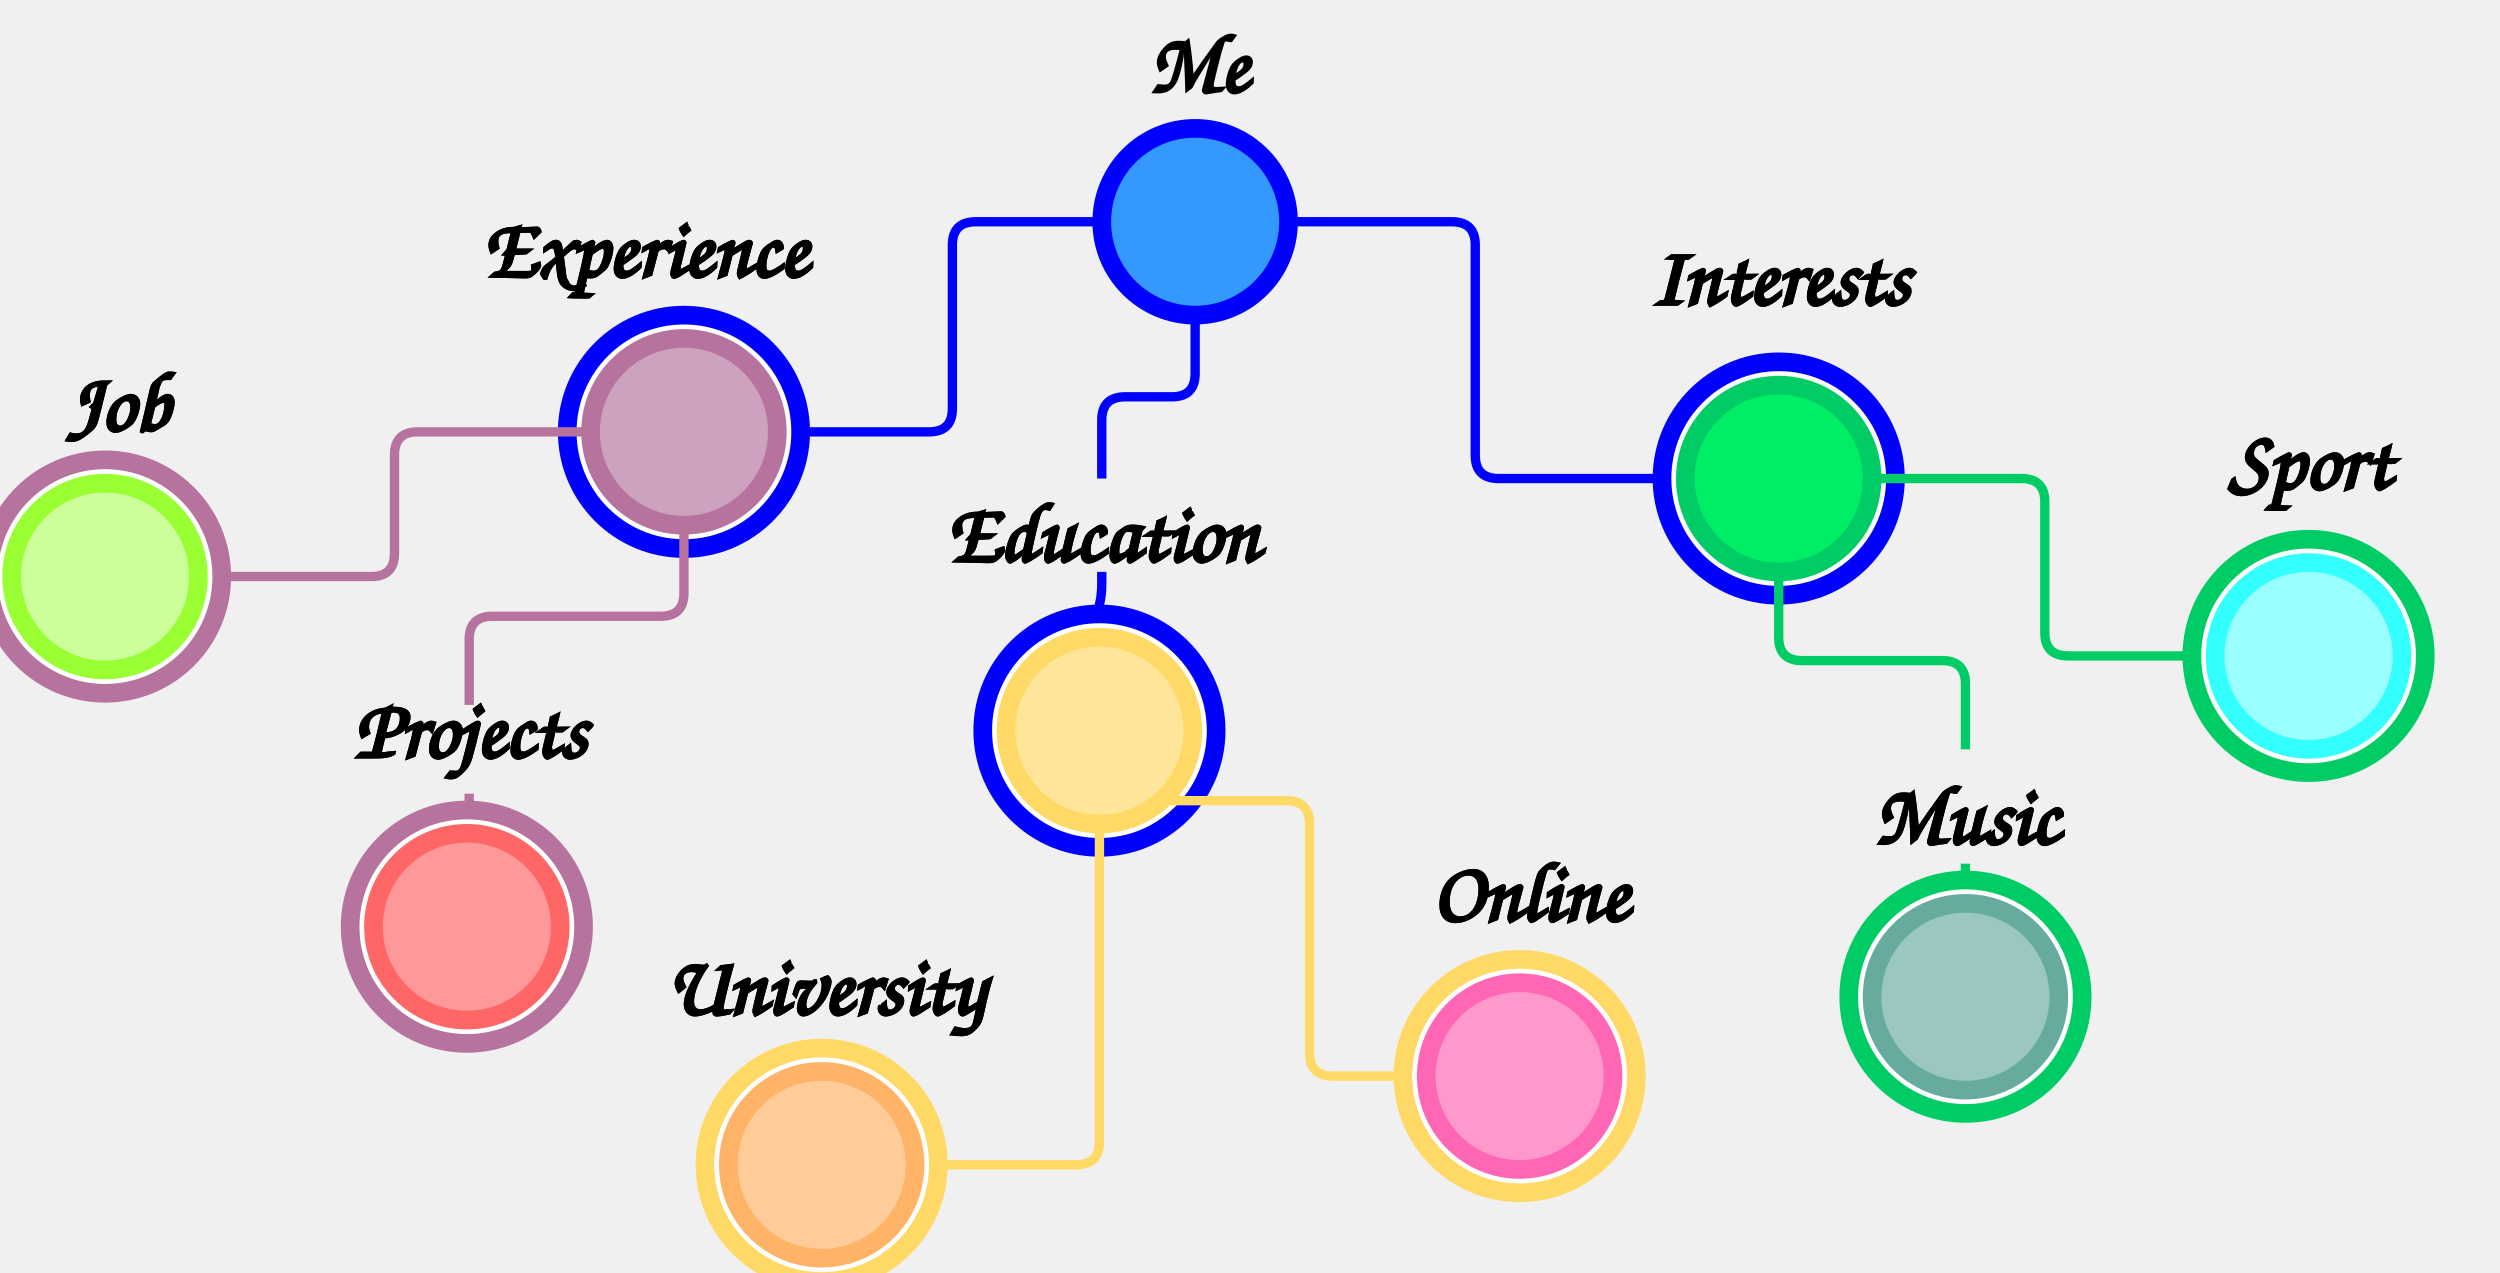
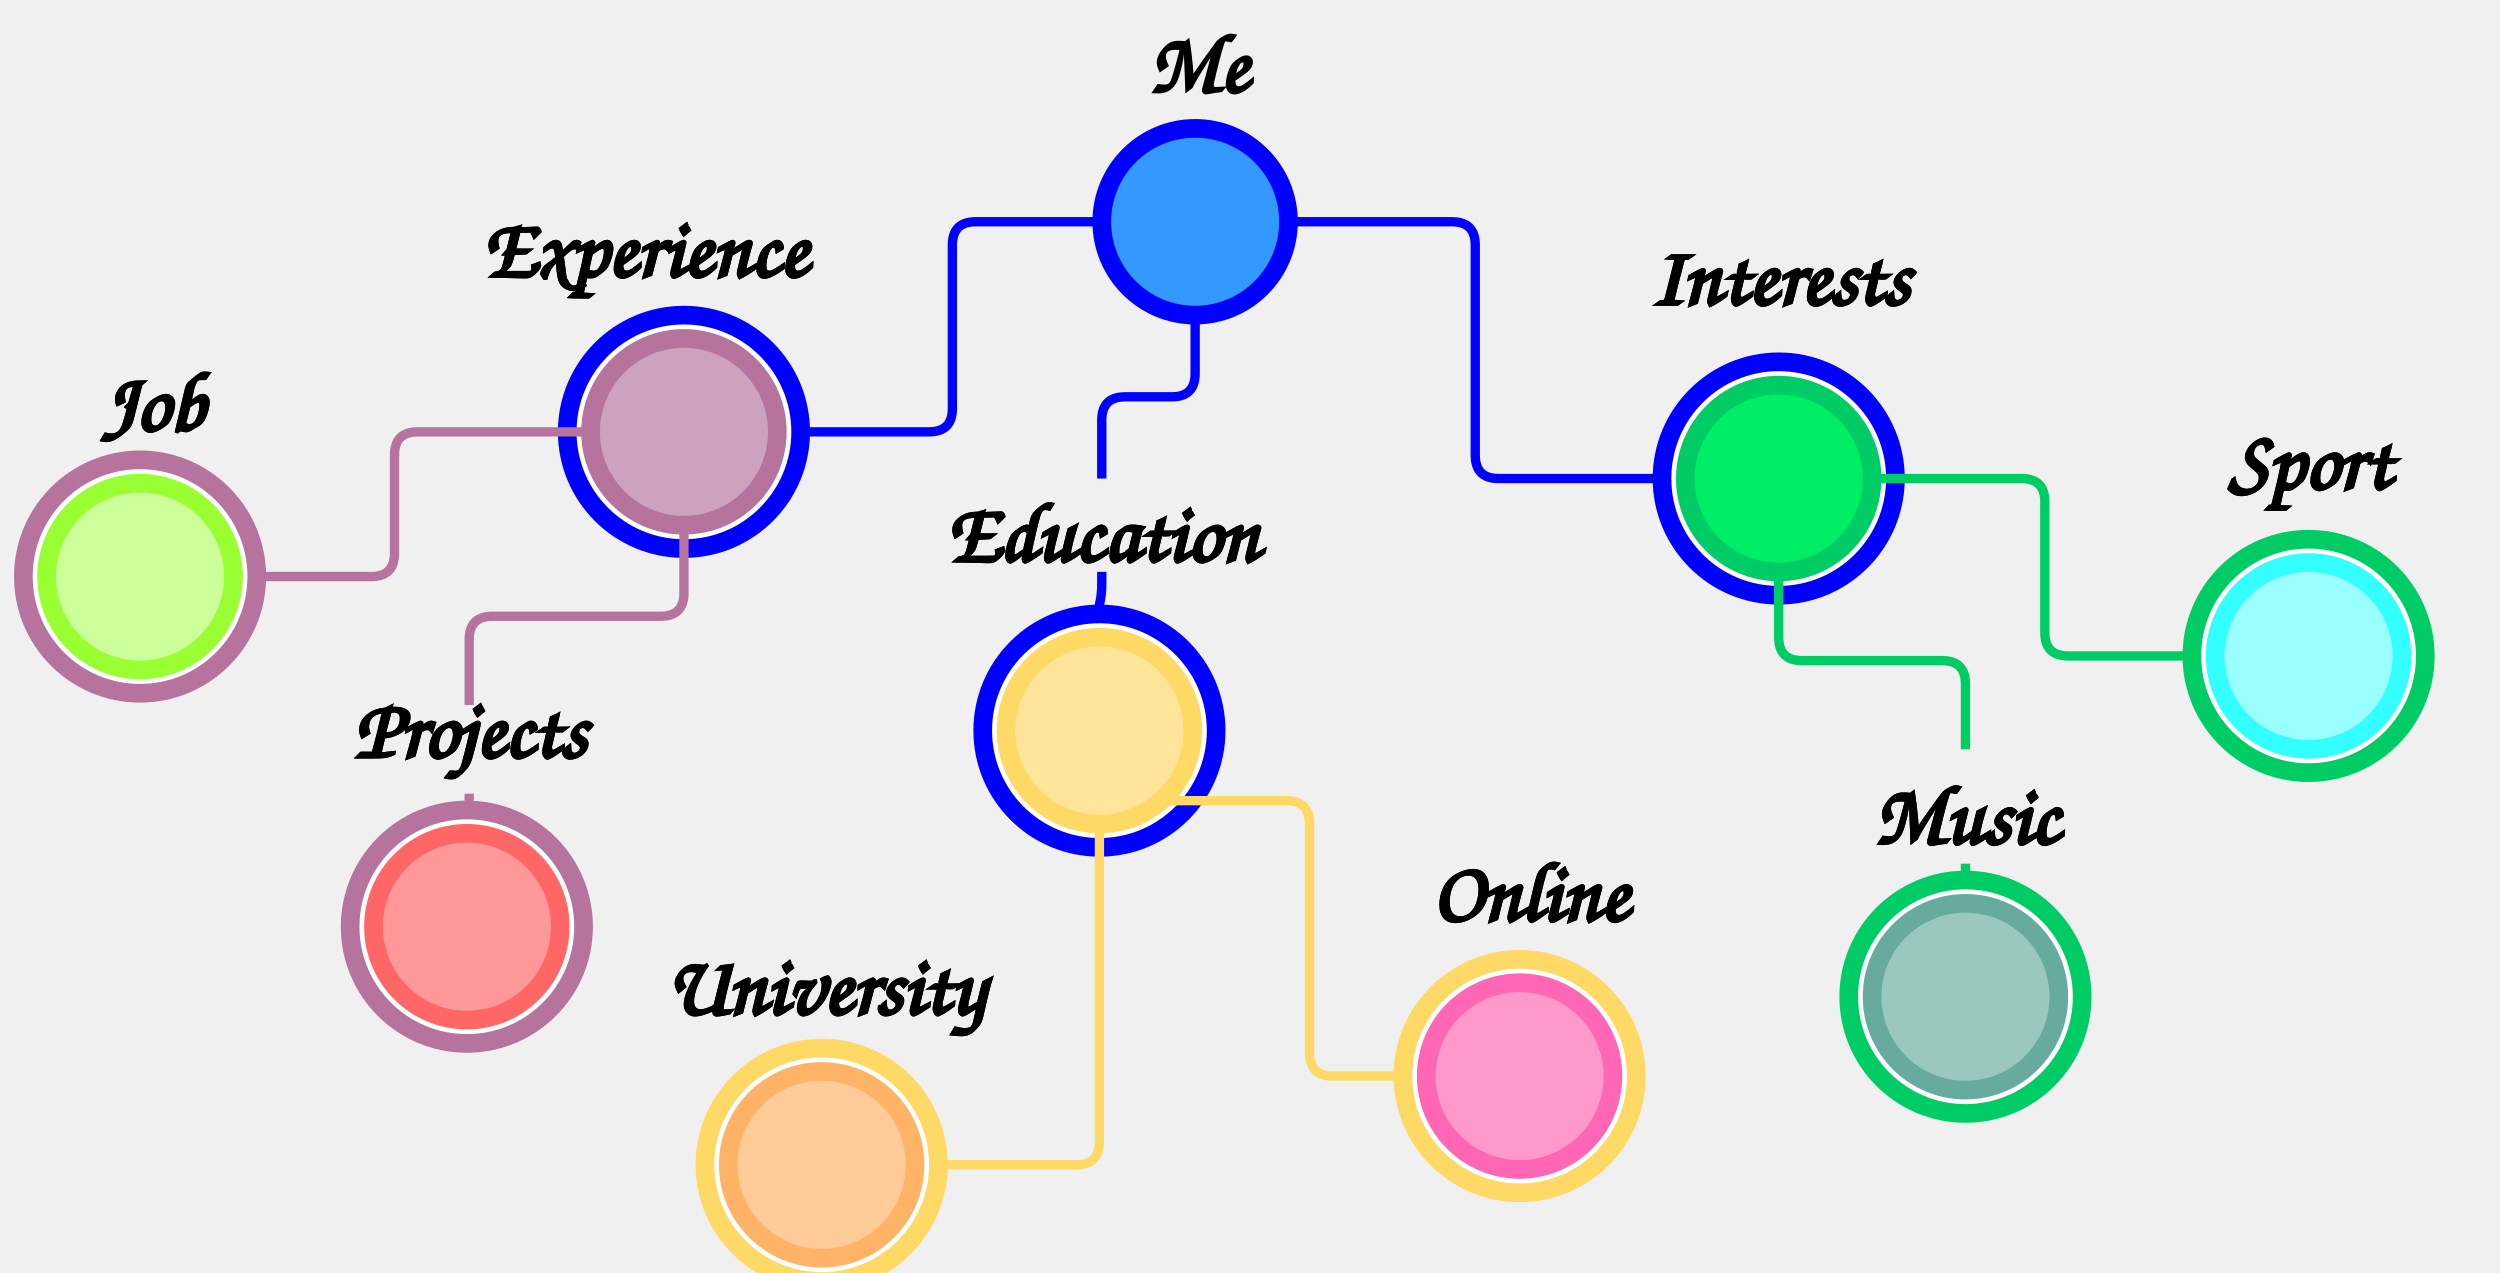
<svg xmlns="http://www.w3.org/2000/svg" width="1071px" height="545px" version="1.1">
  <defs />
  <g width="1071px" height="545px" fill="#000000" font-family="Comic Sans MS" font-weight="bold" text-anchor="middle" font-size="36px">
    <g id="mi" class="layer">
      <g class="content">
        <path d="M 343 185 L 398 185 Q 408 185 408 175 L 408 105 Q 408 95 418 95 L 472 95" fill="none" stroke="#0000ff" stroke-width="4" stroke-miterlimit="10" />
        <path d="M 552 95 L 622 95 Q 632 95 632 105 L 632 195 Q 632 205 642 205 L 712 205" fill="none" stroke="#0000ff" stroke-width="4" stroke-miterlimit="10" />
        <path d="M 512 135 L 512 160 Q 512 170 502 170 L 482 170 Q 472 170 472 180 L 472 205" fill="none" stroke="#0000ff" stroke-width="4" stroke-miterlimit="10" />
        <path d="M 472 245 L 472 250 Q 472 255 471 259 L 471 263" fill="none" stroke="#0000ff" stroke-width="4" stroke-miterlimit="10" />
        <ellipse cx="512" cy="95" rx="40" ry="40" fill="#3399ff" stroke="#0000ff" stroke-width="8" />
        <text x="513" y="40">Me</text>
        <text x="276" y="119">Experience</text>
        <ellipse cx="293" cy="185" rx="50" ry="50" fill="#ffffff" stroke="#0000ff" stroke-width="8" />
        <text x="472" y="241">Education</text>
        <ellipse cx="471" cy="313" rx="50" ry="50" fill="#ffffff" stroke="#0000ff" stroke-width="8" />
        <text x="762" y="131">Interests</text>
        <ellipse cx="762" cy="205" rx="50" ry="50" fill="#ffffff" stroke="#0000ff" stroke-width="8" />
      </g>
      <g class="children">
        <g id="experience" class="layer">
          <g class="content">
            <ellipse cx="293" cy="185" rx="40" ry="40" fill="#cda2be" stroke="#b5739d" stroke-width="8" />
-             <path d="M 85 247 L 159 247 Q 169 247 169 237 L 169 195 Q 169 185 179 185 L 253 185" fill="none" stroke="#b5739d" stroke-width="4" stroke-miterlimit="10" />
+             <path d="M 100 247 L 159 247 Q 169 247 169 237 L 169 195 Q 169 185 179 185 L 253 185" fill="none" stroke="#b5739d" stroke-width="4" stroke-miterlimit="10" />
            <path d="M 293 225 L 293 254 Q 293 264 283 264 L 211 264 Q 201 264 201 274 L 201 302" fill="none" stroke="#b5739d" stroke-width="4" stroke-miterlimit="10" />
            <path d="M 201 340 L 201 345 Q 201 350 200 354 L 200 357" fill="none" stroke="#b5739d" stroke-width="4" stroke-miterlimit="10" />
            <text x="276" y="119">Experience</text>
-             <text x="50" y="185">Job</text>
-             <ellipse cx="45" cy="247" rx="50" ry="50" fill="#ffffff" stroke="#b5739d" stroke-width="8" />
+             <text x="65" y="185">Job</text>
+             <ellipse cx="60" cy="247" rx="50" ry="50" fill="#ffffff" stroke="#b5739d" stroke-width="8" />
            <text x="201" y="325">Projects</text>
            <ellipse cx="200" cy="397" rx="50" ry="50" fill="#ffffff" stroke="#b5739d" stroke-width="8" />
          </g>
          <g class="children">
            <g id="job" class="layer">
              <g class="content">
-                 <text x="50" y="185">Job</text>
-                 <ellipse cx="45" cy="247" rx="40" ry="40" fill="#ccff99" stroke="#99ff33" stroke-width="8" />
+                 <text x="65" y="185">Job</text>
+                 <ellipse cx="60" cy="247" rx="40" ry="40" fill="#ccff99" stroke="#99ff33" stroke-width="8" />
              </g>
            </g>
            <g id="projects" class="layer">
              <g class="content">
                <text x="201" y="325">Projects</text>
                <ellipse cx="200" cy="397" rx="40" ry="40" fill="#ff9999" stroke="#ff6666" stroke-width="8" />
              </g>
            </g>
          </g>
        </g>
        <g id="education" class="layer">
          <g class="content">
            <ellipse cx="471" cy="313" rx="40" ry="40" fill="#ffe599" stroke="#ffd966" stroke-width="8" />
            <rect x="260" y="408" width="185" height="40" fill="none" stroke="none" />
            <path d="M 392 499 L 461 499 Q 471 499 471 489 L 471 354" fill="none" stroke="#ffd966" stroke-width="4" stroke-miterlimit="10" />
            <path d="M 499 343 L 551 343 Q 561 343 561 353 L 561 451 Q 561 461 571 461 L 611 461" fill="none" stroke="#ffd966" stroke-width="4" stroke-miterlimit="10" />
            <text x="472" y="241">Education</text>
            <text x="353" y="435">University</text>
            <ellipse cx="352" cy="499" rx="50" ry="50" fill="#ffffff" stroke="#ffd966" stroke-width="8" />
            <text x="655" y="395">Online</text>
            <ellipse cx="651" cy="461" rx="50" ry="50" fill="#ffffff" stroke="#ffd966" stroke-width="8" />
          </g>
          <g class="children">
            <g id="university" class="layer">
              <g class="content">
                <text x="353" y="435">University</text>
                <ellipse cx="352" cy="499" rx="40" ry="40" fill="#ffcc99" stroke="#ffb366" stroke-width="8" />
              </g>
            </g>
            <g id="online" class="layer">
              <g class="content">
                <text x="655" y="395">Online</text>
                <ellipse cx="651" cy="461" rx="40" ry="40" fill="#ff99cc" stroke="#ff66b3" stroke-width="8" />
              </g>
            </g>
          </g>
        </g>
        <g id="interests" class="layer">
          <g class="content">
            <ellipse cx="762" cy="205" rx="40" ry="40" fill="#00ee66" stroke="#00cc66" stroke-width="8" />
            <path d="M 802 205 L 866 205 Q 876 205 876 215 L 876 271 Q 876 281 886 281 L 949 281" fill="none" stroke="#00cc66" stroke-width="4" stroke-miterlimit="10" />
            <path d="M 842 370 L 842 375 Q 842 380 842 384 L 842 387" fill="none" stroke="#00cc66" stroke-width="4" stroke-miterlimit="10" />
            <path d="M 762 245 L 762 273 Q 762 283 772 283 L 832 283 Q 842 283 842 293 L 842 321" fill="none" stroke="#00cc66" stroke-width="4" stroke-miterlimit="10" />
            <text x="762" y="131">Interests</text>
            <text x="842" y="362">Music</text>
            <ellipse cx="842" cy="427" rx="50" ry="50" fill="#ffffff" stroke="#00cc66" stroke-width="8" />
            <text x="989" y="210">Sport</text>
            <ellipse cx="989" cy="281" rx="50" ry="50" fill="#ffffff" stroke="#00cc66" stroke-width="8" />
          </g>
          <g class="children">
            <g id="music" class="layer">
              <g class="content">
                <text x="842" y="362">Music</text>
                <ellipse cx="842" cy="427" rx="40" ry="40" fill="#9ac7bf" stroke="#67ab9f" stroke-width="8" />
              </g>
            </g>
            <g id="sport" class="layer">
              <g class="content">
                <text x="989" y="210">Sport</text>
                <ellipse cx="989" cy="281" rx="40" ry="40" fill="#99ffff" stroke="#33ffff" stroke-width="8" />
              </g>
            </g>
          </g>
        </g>
      </g>
    </g>
  </g>
</svg>
